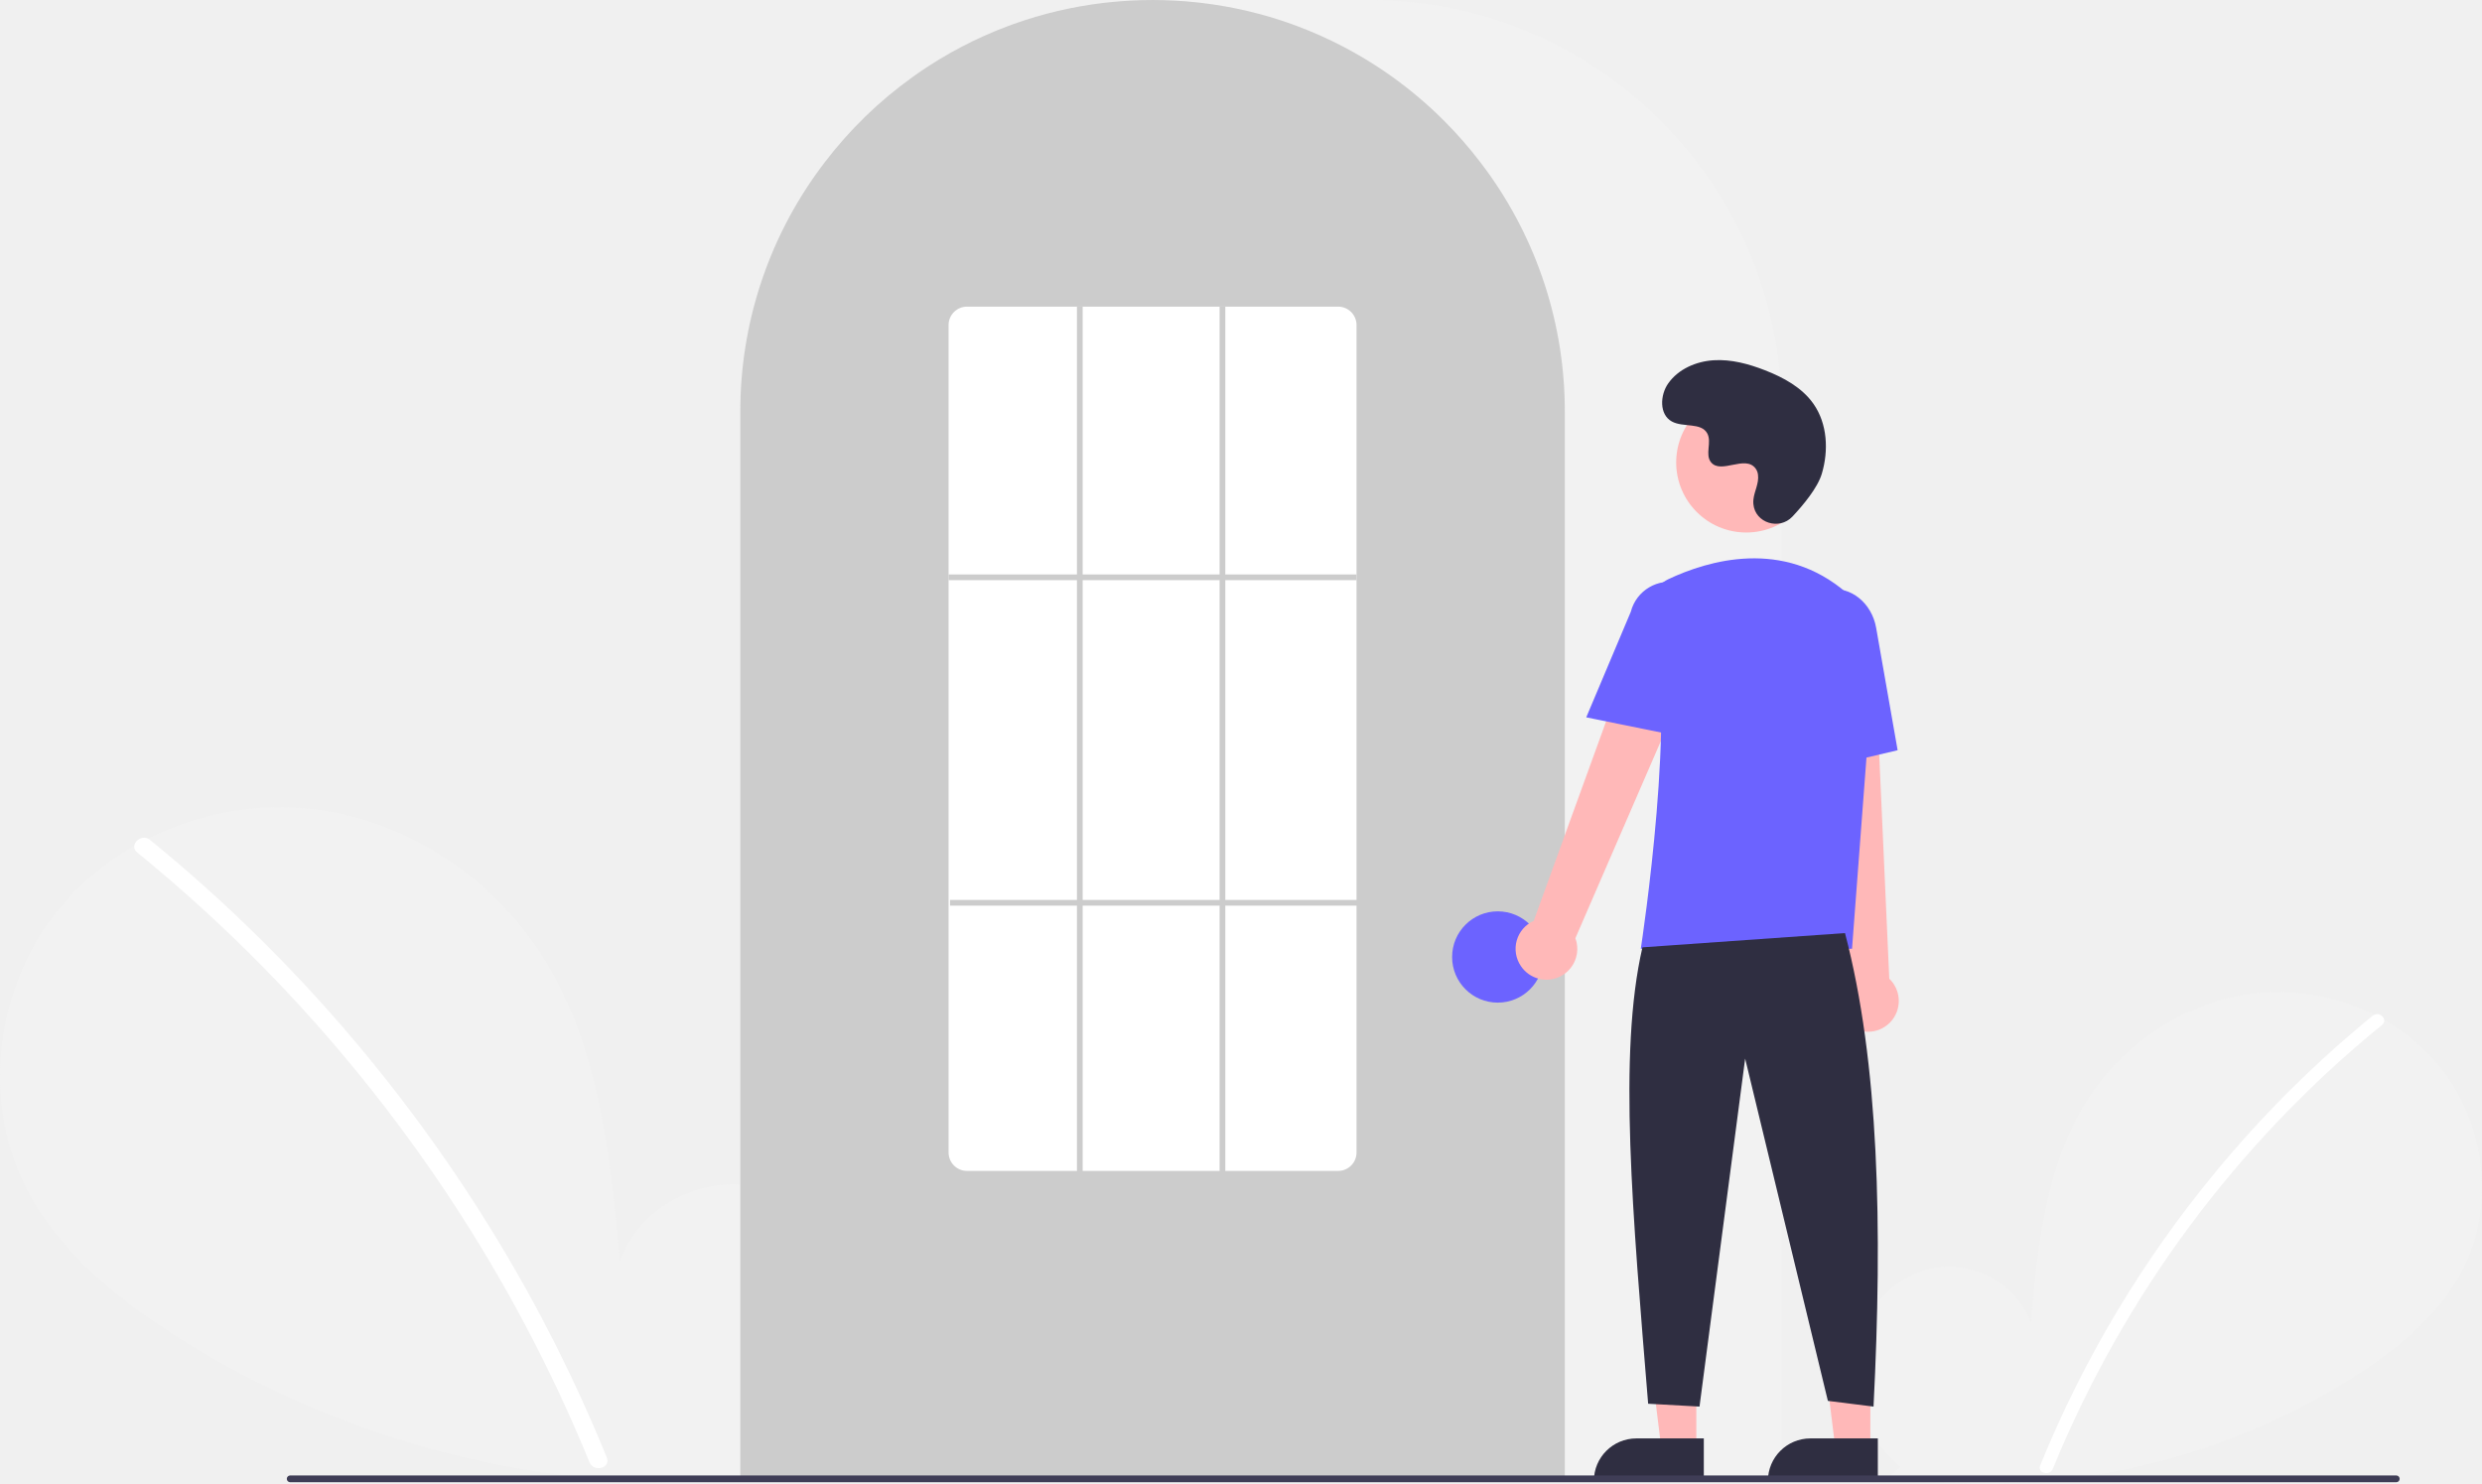
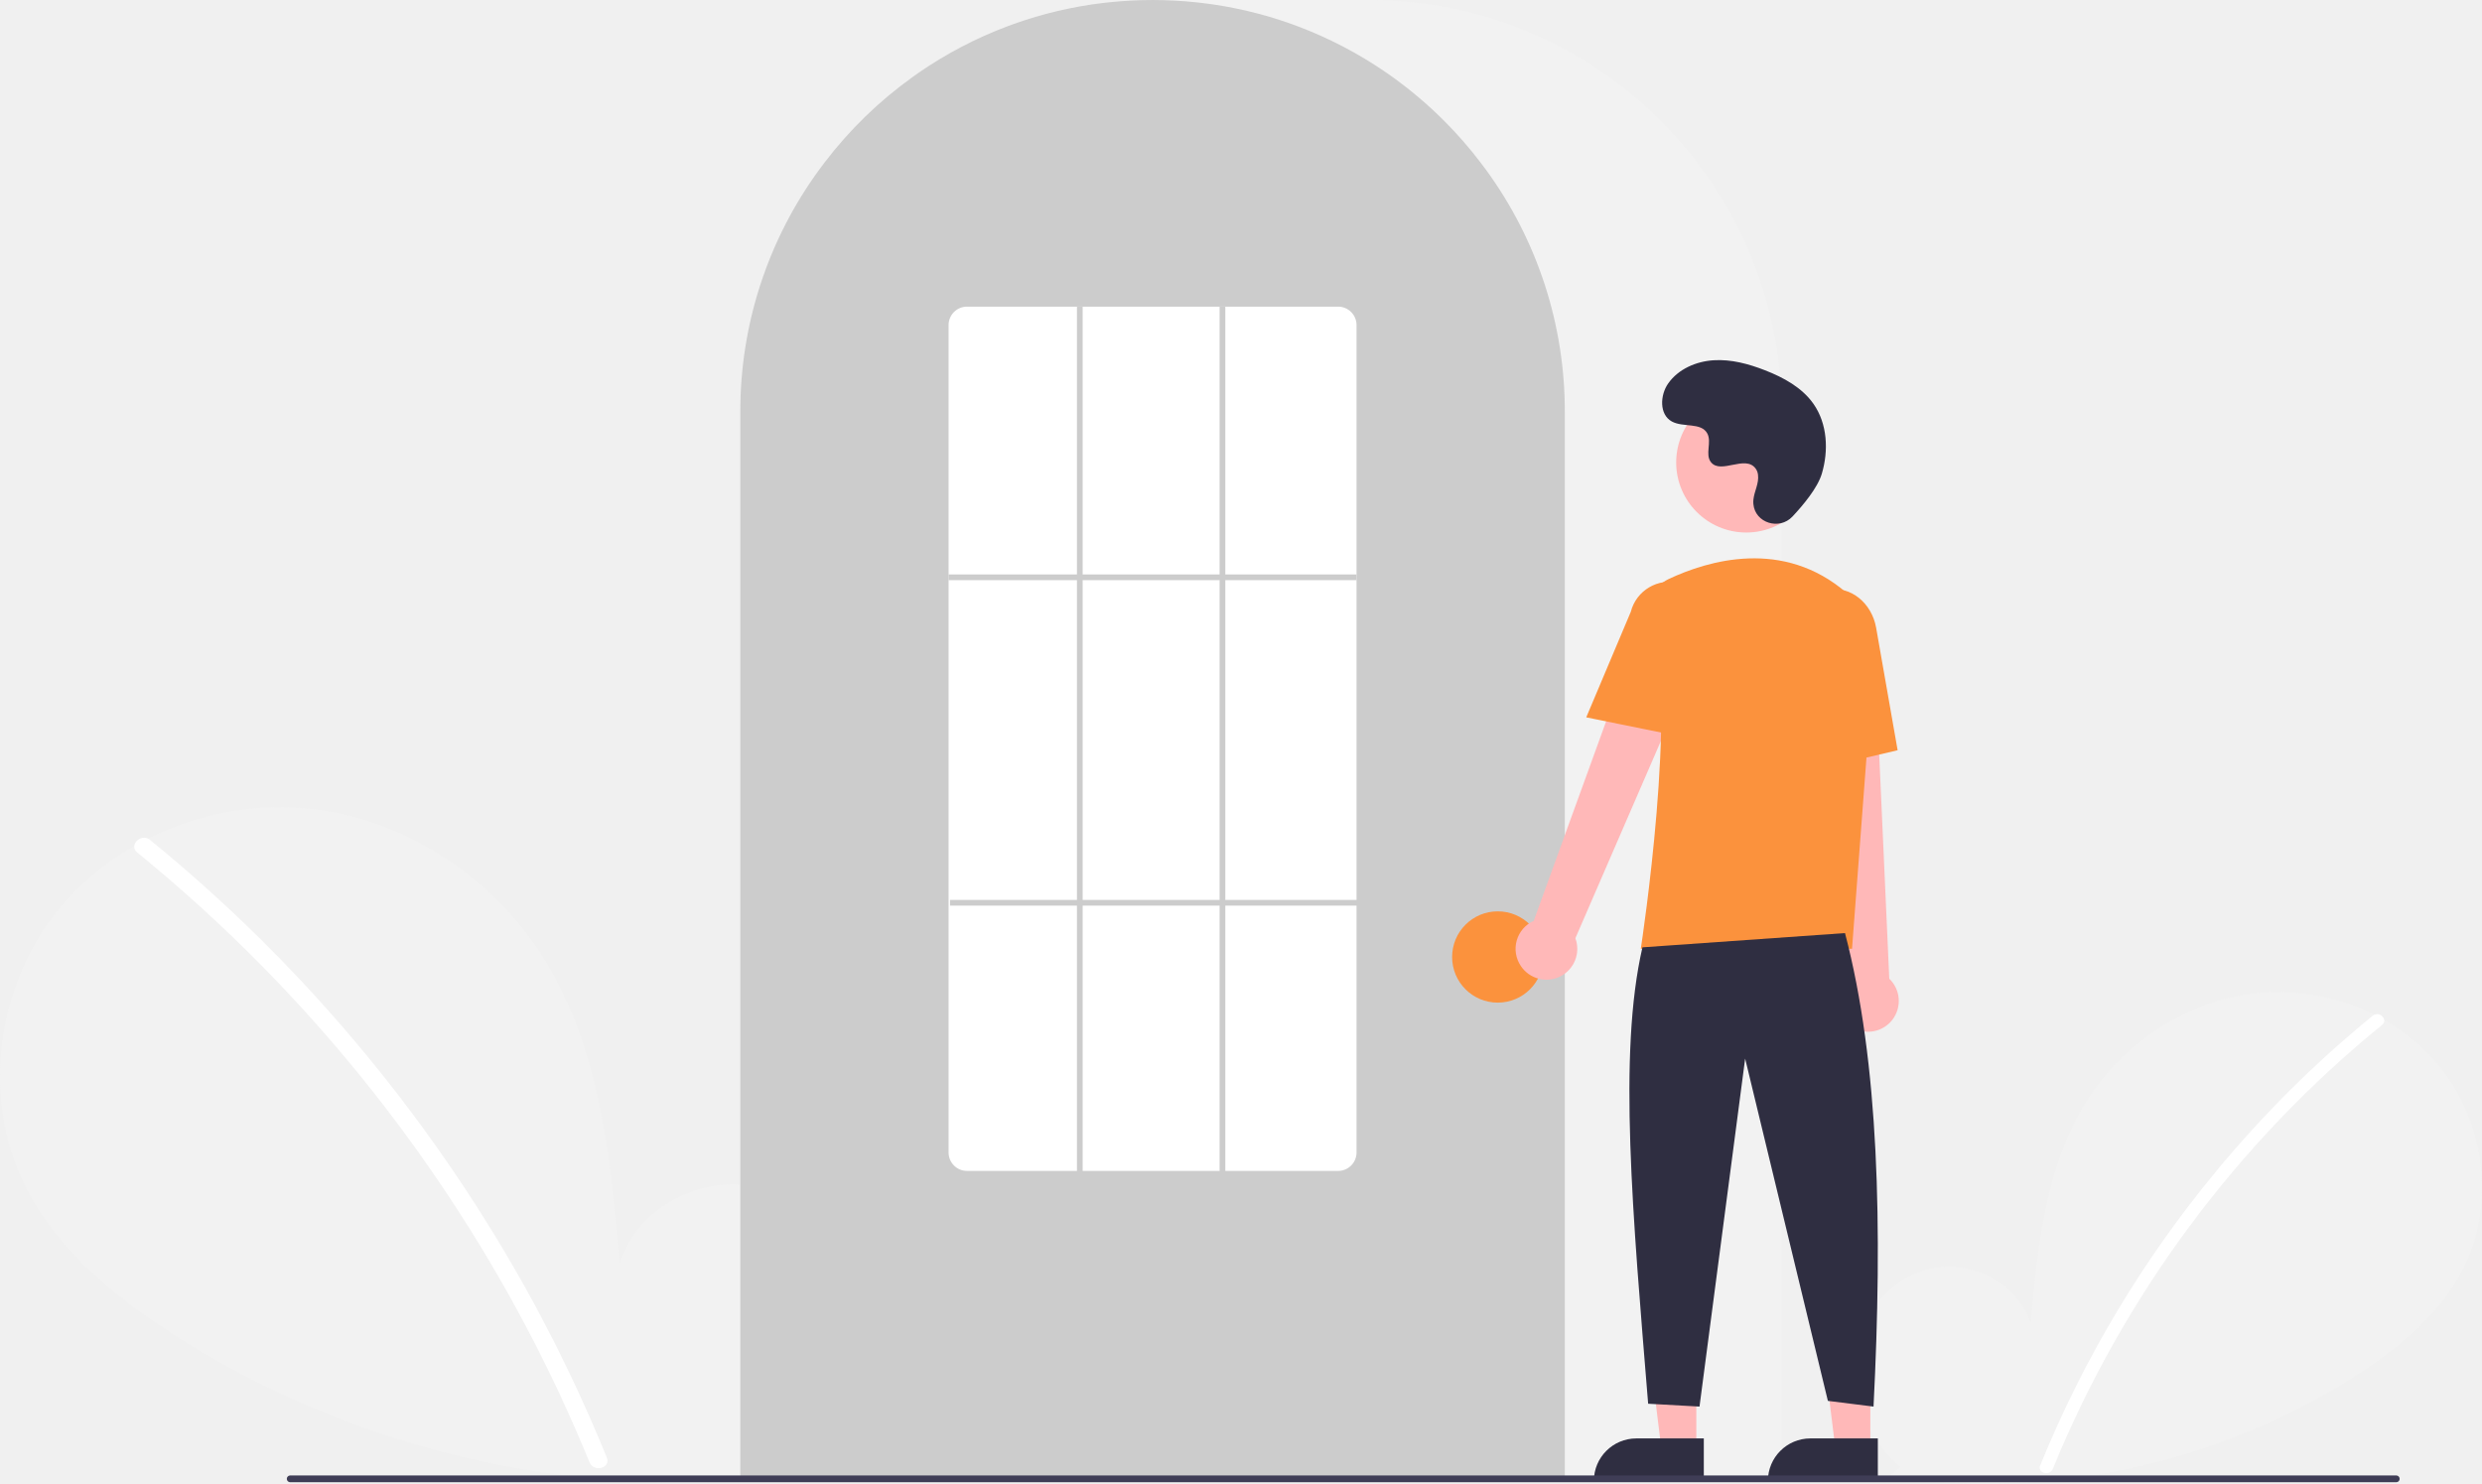
<svg xmlns="http://www.w3.org/2000/svg" data-name="Layer 1" width="870" height="520.139" viewBox="0 0 870 520.139">
  <path d="M831.092,704.187c-11.138-9.412-17.904-24.28-16.13-38.754s12.764-27.78,27.018-30.854,30.504,5.435,34.834,19.359c2.383-26.846,5.129-54.818,19.402-77.68,12.924-20.701,35.309-35.514,59.569-38.164s49.803,7.359,64.933,26.507,18.835,46.985,8.238,68.969c-7.806,16.195-22.188,28.247-37.257,38.052a240.452,240.452,0,0,1-164.454,35.977Z" transform="translate(-165 -189.9307)" fill="#f2f2f2" />
  <path d="M996.728,546.01a393.414,393.414,0,0,0-54.826,54.442,394.561,394.561,0,0,0-61.752,103.194c-1.112,2.725,3.313,3.911,4.412,1.216A392.342,392.342,0,0,1,999.963,549.245c2.284-1.86-.97-5.08-3.236-3.236Z" transform="translate(-165 -189.9307)" fill="#fff" />
  <path d="M445.067,701.63c15.299-12.927,24.591-33.348,22.154-53.228s-17.531-38.156-37.11-42.377-41.897,7.464-47.844,26.59c-3.273-36.873-7.044-75.292-26.648-106.693-17.751-28.433-48.497-48.778-81.818-52.418s-68.404,10.107-89.185,36.407-25.869,64.535-11.315,94.729c10.722,22.243,30.475,38.797,51.172,52.264,66.03,42.965,147.939,60.884,225.877,49.415" transform="translate(-165 -189.9307)" fill="#f2f2f2" />
  <path d="M217.567,484.373a540.355,540.355,0,0,1,75.304,74.777A548.076,548.076,0,0,1,352.257,647.04a545.835,545.835,0,0,1,25.43,53.846c1.527,3.743-4.55,5.372-6.06,1.671a536.36,536.36,0,0,0-49.009-92.727A539.734,539.734,0,0,0,256.889,528.632a538.441,538.441,0,0,0-43.766-39.815c-3.138-2.555,1.332-6.978,4.444-4.444Z" transform="translate(-165 -189.9307)" fill="#fff" />
  <path d="M789.5,708.931h-365v-374.5c0-79.678,64.822-144.5,144.5-144.5h76c79.677,0,144.5,64.822,144.5,144.5Z" transform="translate(-165 -189.9307)" fill="#f2f2f2" />
  <path d="M713.5,708.931h-289v-374.5a143.382,143.382,0,0,1,27.596-84.944c.664-.905,1.326-1.798,2.009-2.681a144.466,144.466,0,0,1,30.754-29.851c.66-.48,1.322-.952,1.994-1.423a144.16,144.16,0,0,1,31.472-16.459c.661-.25,1.334-.501,2.007-.742a144.02,144.02,0,0,1,31.108-7.336c.658-.09,1.333-.16,2.008-.23a146.288,146.288,0,0,1,31.105,0c.673.07,1.349.141,2.014.231a143.995,143.995,0,0,1,31.1,7.335c.673.241,1.346.492,2.009.743a143.799,143.799,0,0,1,31.106,16.216c.672.461,1.344.933,2.006,1.405a145.987,145.987,0,0,1,18.384,15.564,144.305,144.305,0,0,1,12.724,14.551c.681.88,1.343,1.773,2.005,2.677A143.382,143.382,0,0,1,713.5,334.431Z" transform="translate(-165 -189.9307)" fill="#ccc" />
-   <circle cx="525" cy="335.5" r="16" fill="#6c63ff" />
+   <circle cx="525" cy="335.5" r="16" fill="#fb923d" />
  <polygon points="594.599 507.783 582.339 507.783 576.506 460.495 594.601 460.496 594.599 507.783" fill="#ffb8b8" />
  <path d="M573.582,504.28h23.644a0,0,0,0,1,0,0v14.887a0,0,0,0,1,0,0H558.695a0,0,0,0,1,0,0v0a14.887,14.887,0,0,1,14.887-14.887Z" fill="#2f2e41" />
  <polygon points="655.599 507.783 643.339 507.783 637.506 460.495 655.601 460.496 655.599 507.783" fill="#ffb8b8" />
  <path d="M634.582,504.28h23.644a0,0,0,0,1,0,0v14.887a0,0,0,0,1,0,0H619.695a0,0,0,0,1,0,0v0a14.887,14.887,0,0,1,14.887-14.887Z" fill="#2f2e41" />
  <path d="M698.098,528.6a10.743,10.743,0,0,1,4.511-15.843l41.676-114.867L764.791,409.082,717.206,518.853a10.801,10.801,0,0,1-19.109,9.748Z" transform="translate(-165 -189.9307)" fill="#ffb8b8" />
  <path d="M814.336,550.184a10.743,10.743,0,0,1-2.893-16.217L798.533,412.458l23.338,1.066L827.236,533.045a10.801,10.801,0,0,1-12.9,17.139Z" transform="translate(-165 -189.9307)" fill="#ffb8b8" />
  <circle cx="612.106" cy="162.123" r="24.561" fill="#ffb8b8" />
-   <path d="M814.18,522.549H740.133l.089-.576c.133-.861,13.197-86.439,3.562-114.436a11.813,11.813,0,0,1,6.069-14.584h0c13.772-6.485,40.208-14.471,62.52,4.909a28.234,28.234,0,0,1,9.459,23.396Z" transform="translate(-165 -189.9307)" fill="#6c63ff" />
-   <path d="M754.354,448.181,721.018,441.418l15.626-37.03a13.997,13.997,0,0,1,27.106,6.998Z" transform="translate(-165 -189.9307)" fill="#6c63ff" />
-   <path d="M797.05,460.739l-2.004-45.941c-1.52-8.636,3.424-16.8,11.027-18.135,7.605-1.33,15.032,4.66,16.558,13.36l7.533,42.928Z" transform="translate(-165 -189.9307)" fill="#6c63ff" />
+   <path d="M814.18,522.549H740.133l.089-.576c.133-.861,13.197-86.439,3.562-114.436a11.813,11.813,0,0,1,6.069-14.584h0c13.772-6.485,40.208-14.471,62.52,4.909a28.234,28.234,0,0,1,9.459,23.396Z" transform="translate(-165 -189.9307)" fill="#fb923d" />
+   <path d="M754.354,448.181,721.018,441.418l15.626-37.03a13.997,13.997,0,0,1,27.106,6.998Z" transform="translate(-165 -189.9307)" fill="#fb923d" />
+   <path d="M797.05,460.739l-2.004-45.941c-1.52-8.636,3.424-16.8,11.027-18.135,7.605-1.33,15.032,4.66,16.558,13.36l7.533,42.928Z" transform="translate(-165 -189.9307)" fill="#fb923d" />
  <path d="M811.716,517.049c11.915,45.377,13.214,103.069,10,166l-16-2-29-120-16,122-18-1c-5.377-66.03-10.613-122.715-2-160Z" transform="translate(-165 -189.9307)" fill="#2f2e41" />
  <path d="M793.289,371.035c-4.582,4.881-13.091,2.261-13.688-4.407a8.055,8.055,0,0,1,.01-1.556c.308-2.954,2.015-5.635,1.606-8.754a4.59,4.59,0,0,0-.84-2.149c-3.651-4.889-12.222,2.187-15.668-2.239-2.113-2.714.371-6.987-1.251-10.021-2.14-4.004-8.479-2.029-12.454-4.221-4.423-2.439-4.158-9.225-1.247-13.353,3.551-5.034,9.776-7.72,15.923-8.107s12.253,1.275,17.992,3.511c6.521,2.541,12.988,6.054,17.001,11.788,4.88,6.973,5.35,16.348,2.909,24.502C802.098,360.99,797.031,367.049,793.289,371.035Z" transform="translate(-165 -189.9307)" fill="#2f2e41" />
  <path d="M1004.982,709.574h-738.294a1.191,1.191,0,0,1,0-2.381h738.294a1.191,1.191,0,0,1,0,2.381Z" transform="translate(-165 -189.9307)" fill="#3f3d56" />
  <path d="M634,600.431H504a6.465,6.465,0,0,1-6.5-6.415V303.846a6.465,6.465,0,0,1,6.5-6.415H634a6.465,6.465,0,0,1,6.5,6.415V594.015A6.465,6.465,0,0,1,634,600.431Z" transform="translate(-165 -189.9307)" fill="#fff" />
  <rect x="332.5" y="201.39" width="143" height="2" fill="#ccc" />
  <rect x="333" y="315.5" width="143" height="2" fill="#ccc" />
  <rect x="377.5" y="107.5" width="2" height="304" fill="#ccc" />
  <rect x="427.5" y="107.5" width="2" height="304" fill="#ccc" />
</svg>
